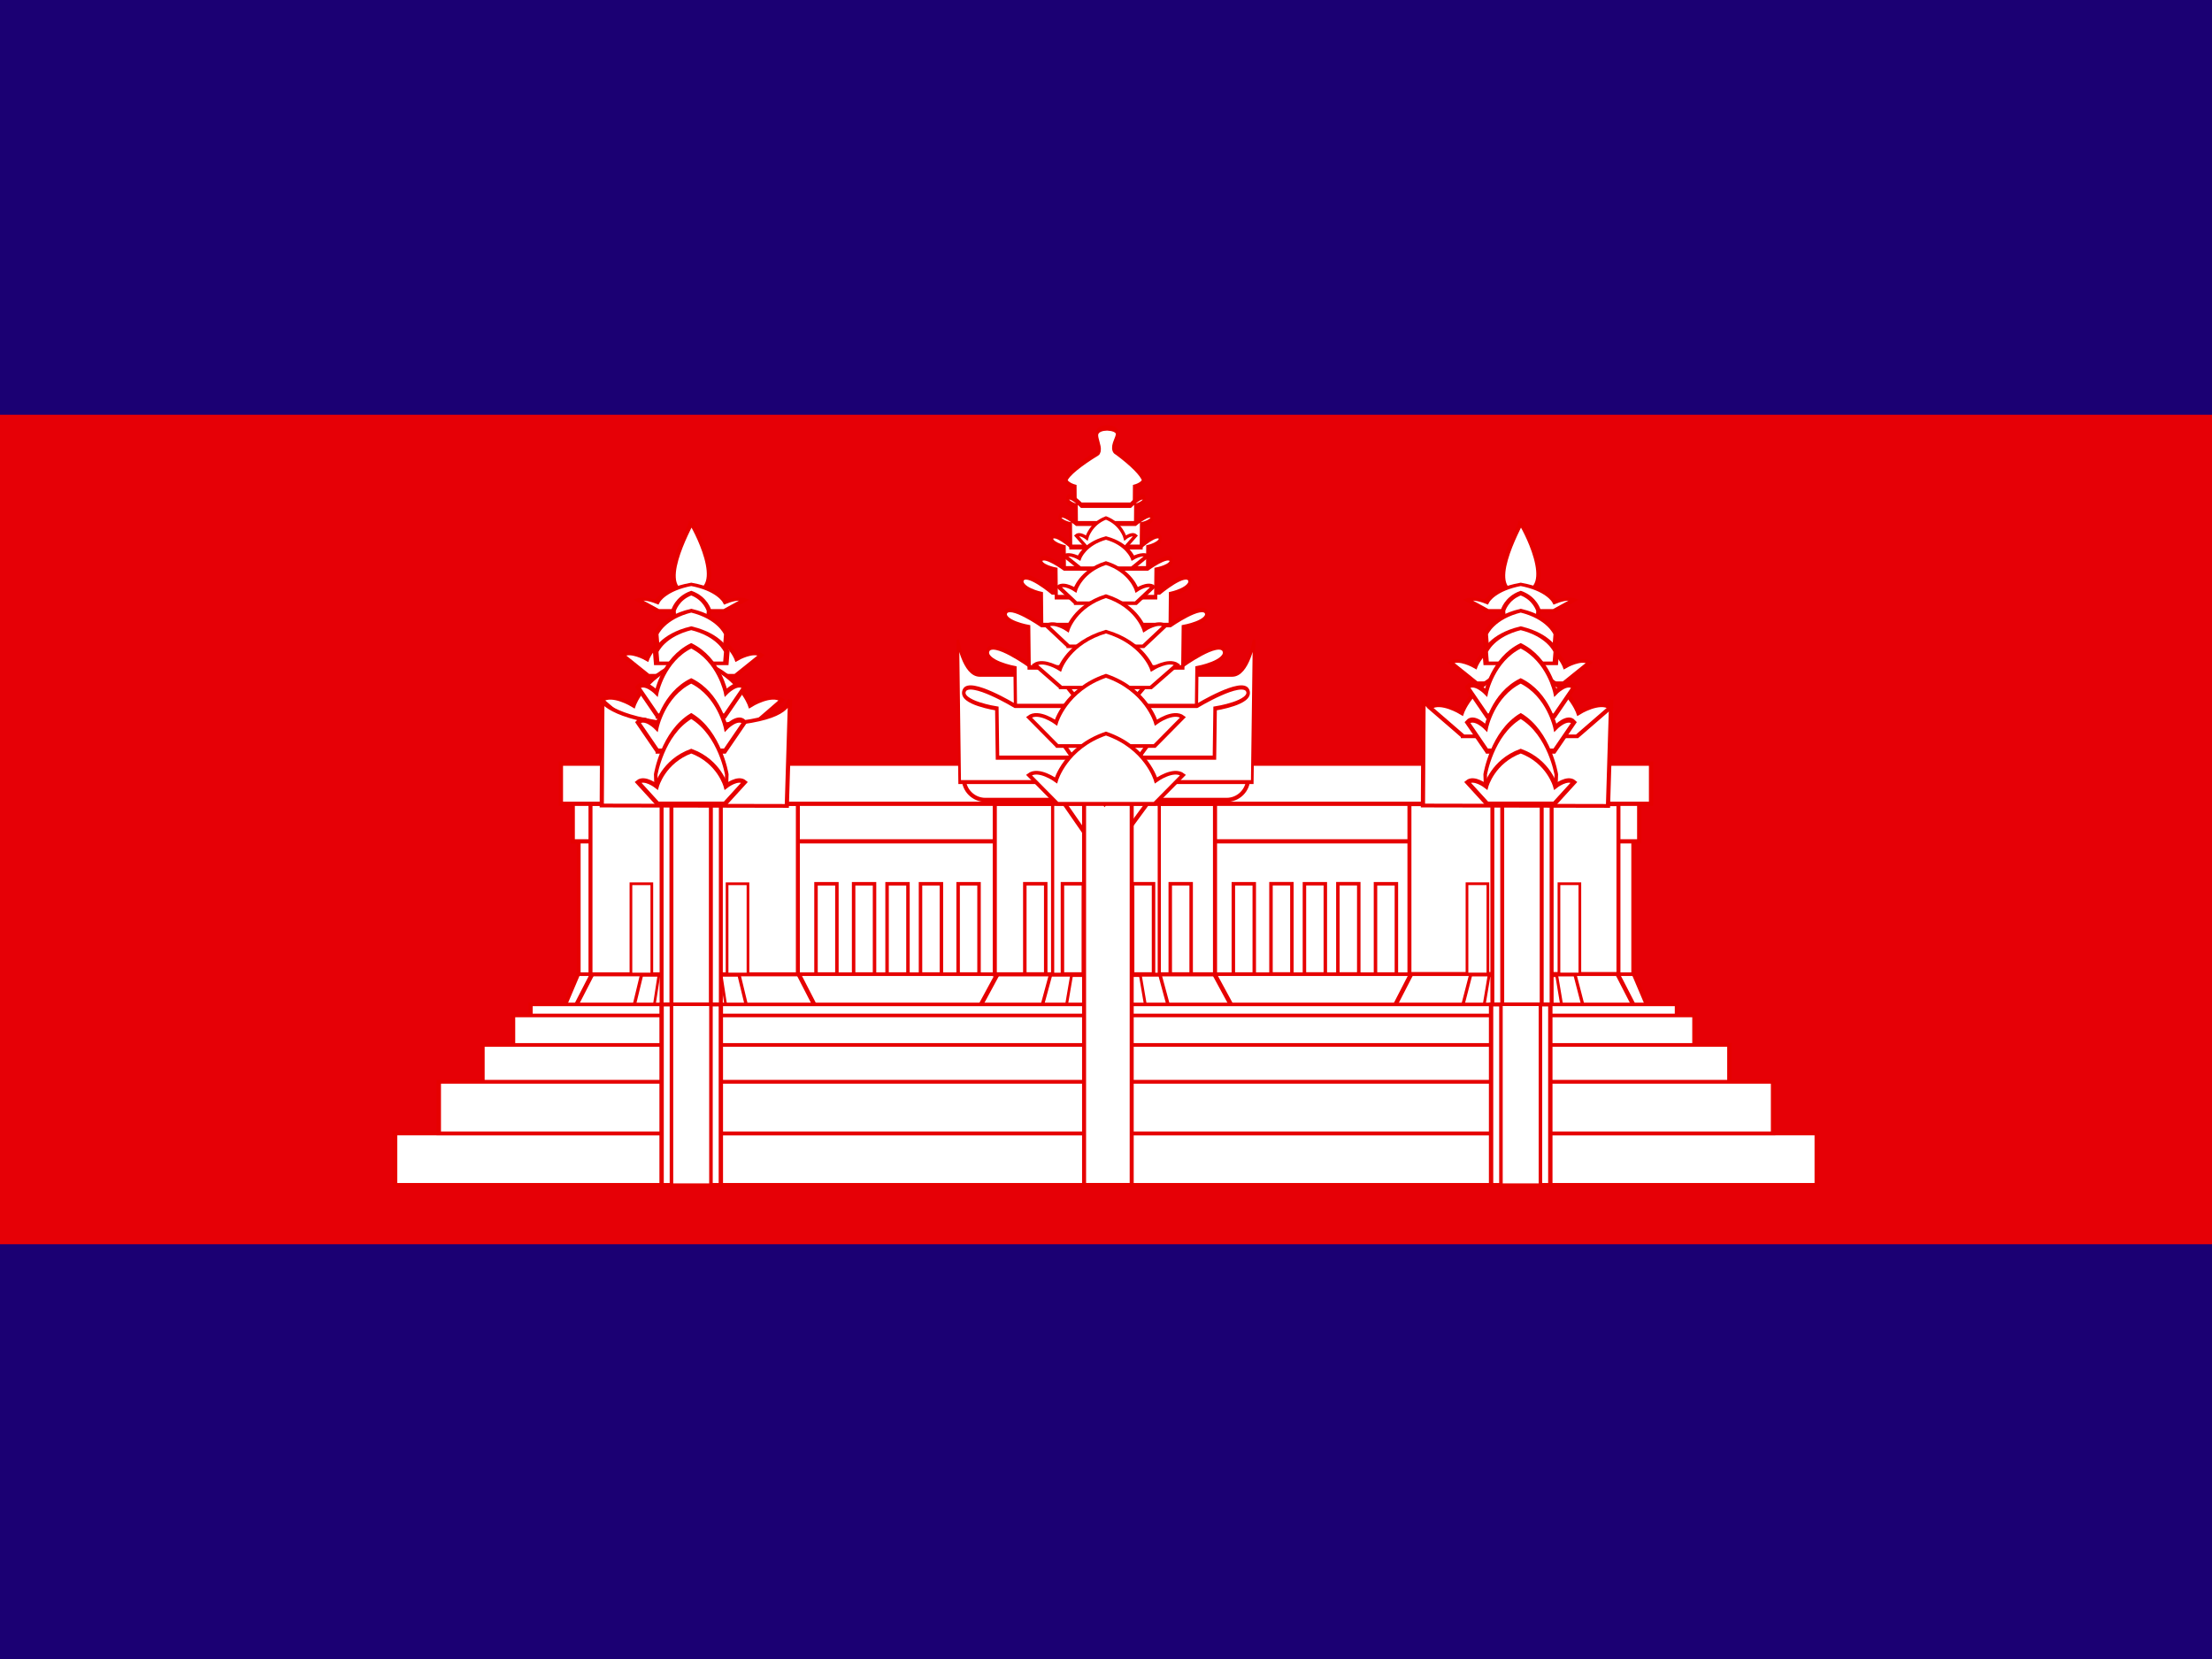
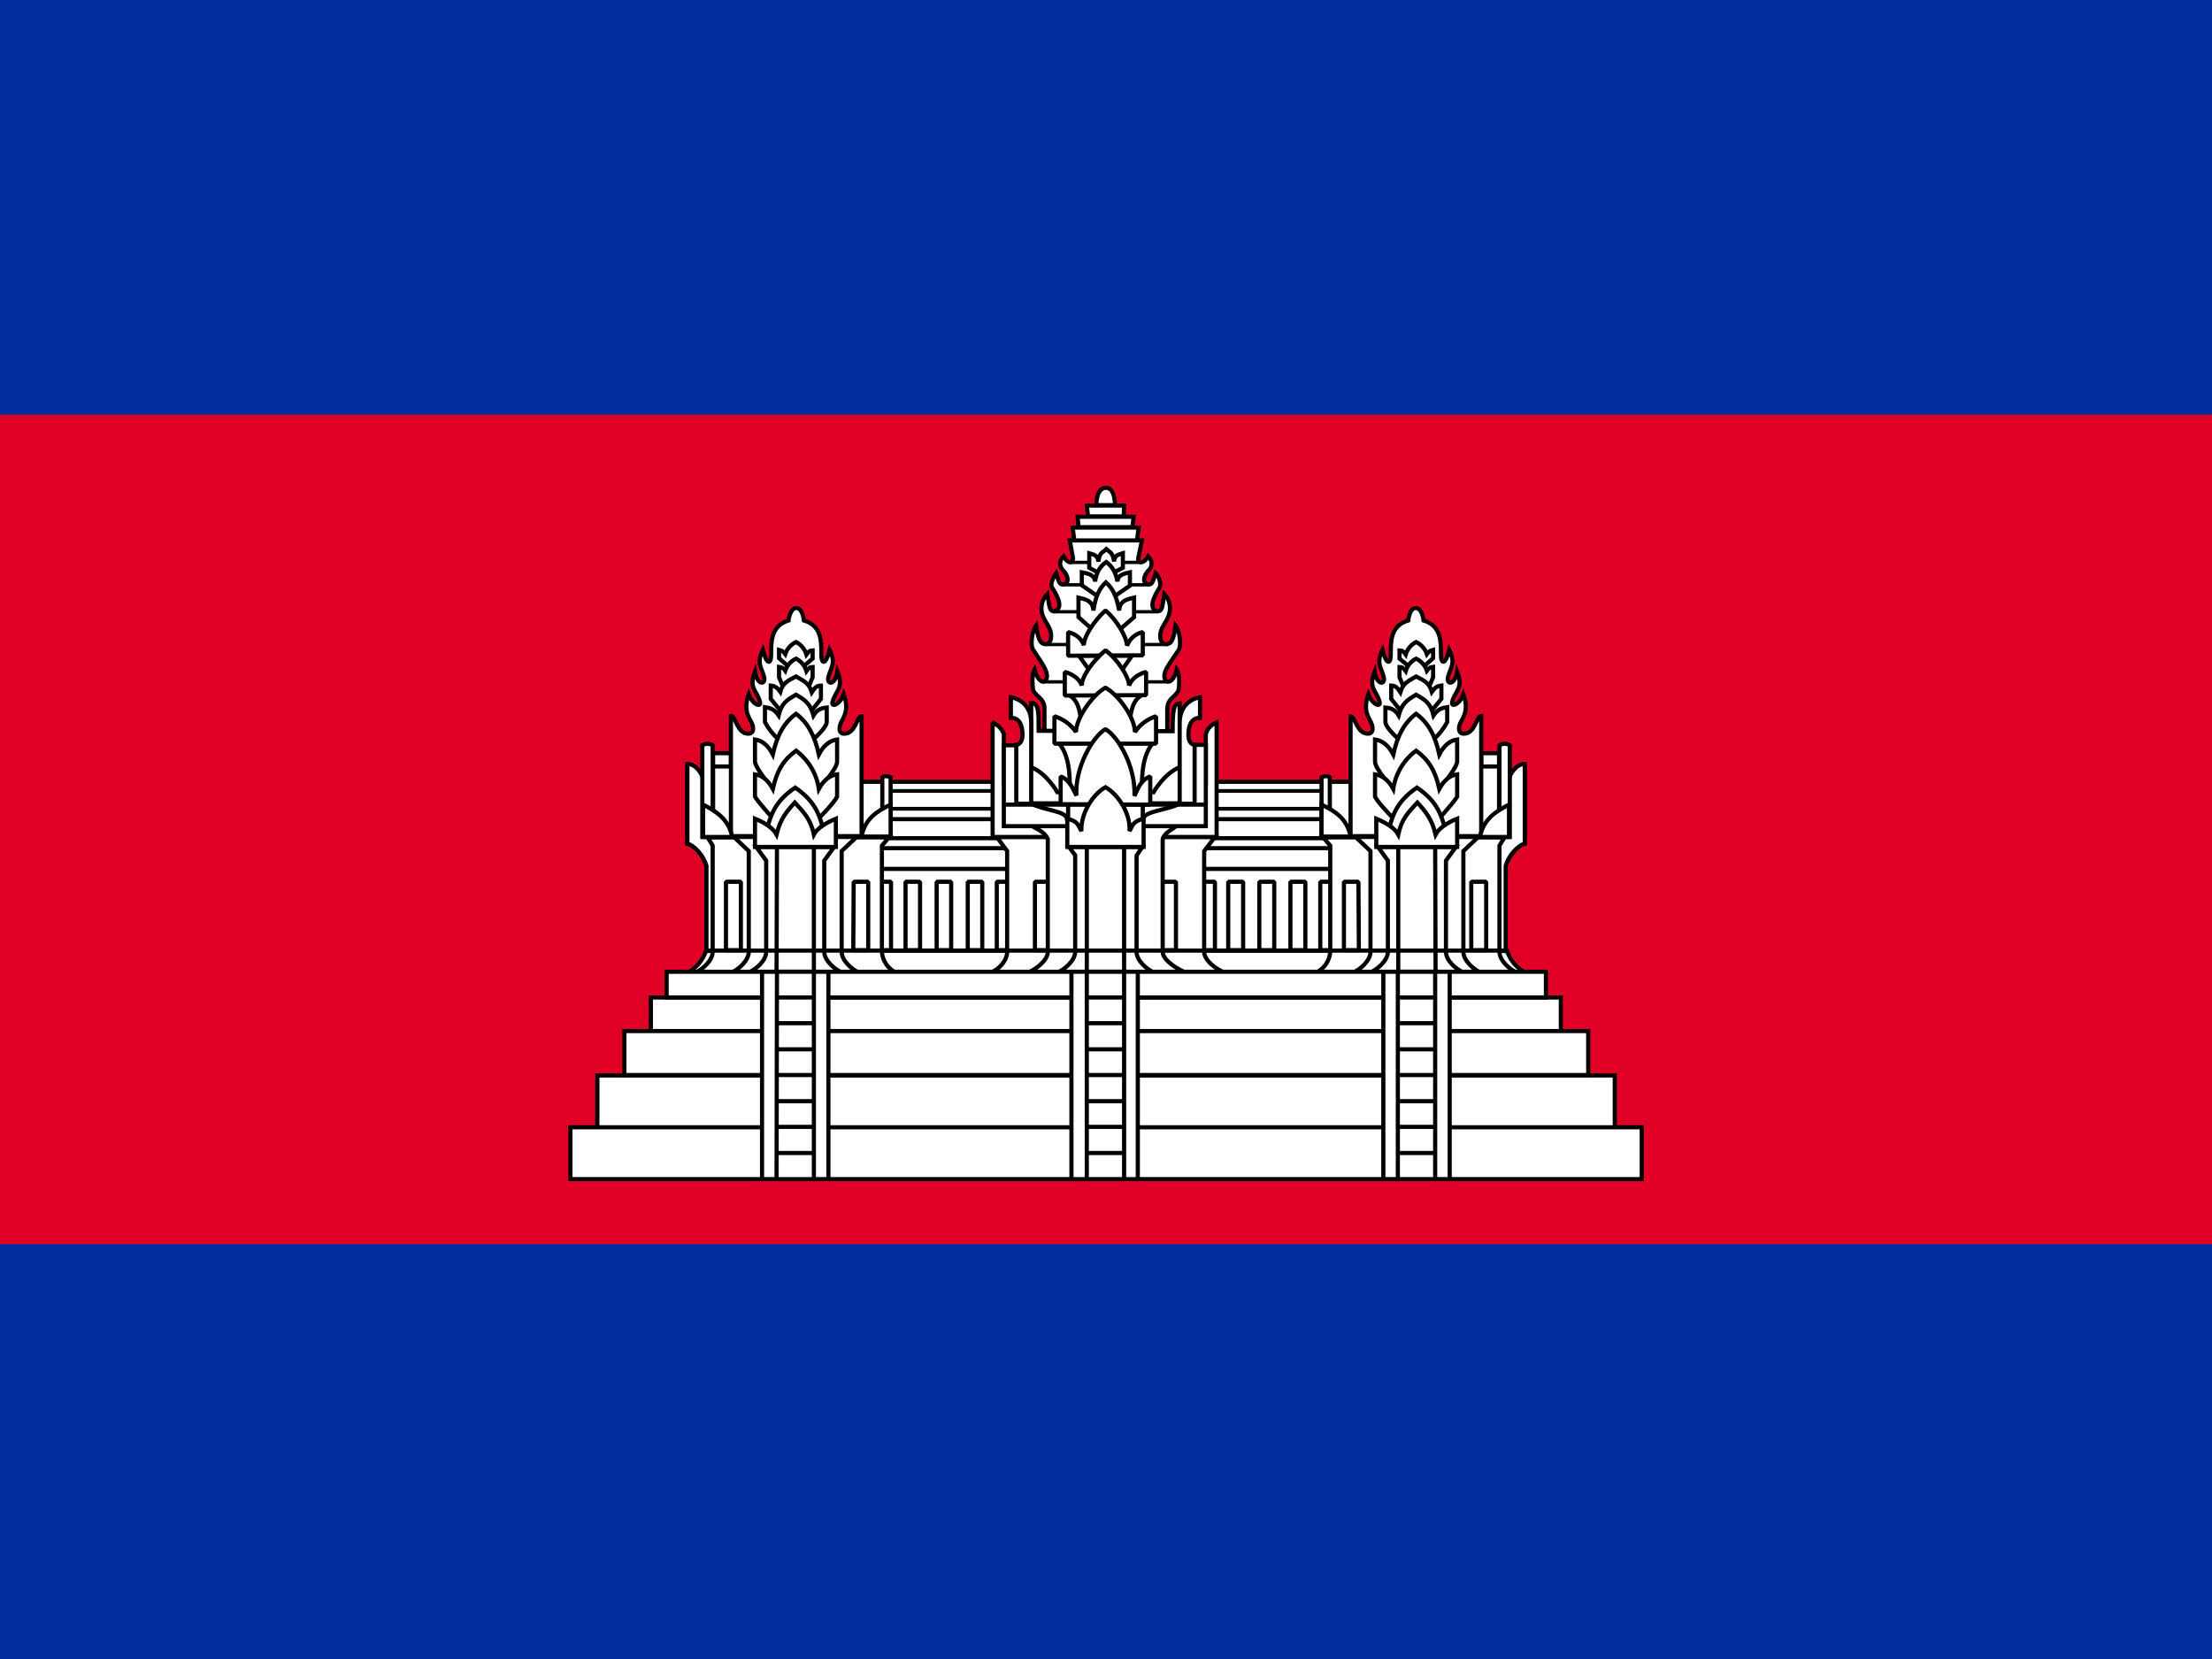
- <svg xmlns="http://www.w3.org/2000/svg" height="480" width="640" version="1">
-   <defs>
-     <clipPath id="a">
-       <path fill-opacity=".67" d="M-85.333 0h682.67v512h-682.67z" />
-     </clipPath>
-   </defs>
-   <g fill-rule="evenodd" clip-path="url(#a)" transform="translate(80) scale(.9375)">
-     <path fill="#1b0073" d="M-128 0h768v512h-768z" />
-     <path fill="#e60006" d="M-128 128h768v256h-768z" />
-     <g stroke="#e60000" fill="#fff">
-       <path stroke-width="1.208" d="M93.251 248.065h325.473v52.63H93.251z" />
-       <path d="M220 280l-5 15h320l-5-15H220z" transform="matrix(1.0514 0 0 .82556 -138.285 69.541)" stroke-width="1.25" />
-       <path d="M245 280l-5 15h60l-5-15h-50z" transform="matrix(1.27557 0 0 .82556 37.621 69.542)" stroke-width="1.123" />
-       <path d="M245 280l-5 15h60l-5-15h-50z" transform="matrix(.64243 0 0 .82556 211.19 69.542)" stroke-width="1.52" />
-       <path d="M245 280l-5 15h60l-5-15h-50z" transform="matrix(.4152 0 0 .82556 272.558 69.542)" stroke-width="2.024" />
-       <path d="M245 280l-5 15h60l-5-15h-50z" transform="matrix(1.3409 0 0 .82556 -106.058 69.541)" stroke-width="1.098" />
-       <path stroke-width="1.306" d="M91.424 247.27h329.137v12.384H91.424z" />
-       <path stroke-width="1.229" d="M349.646 248.179h64.506v52.422h-64.506z" />
-       <path stroke-width=".831" d="M395.79 272.745h6.451v27.852h-6.45zM367.408 272.745h6.45v27.852h-6.45z" />
-       <path d="M245 280l-5 15h60l-5-15h-50z" transform="matrix(.67356 0 0 .82556 73.91 69.541)" stroke-width="1.554" />
-       <path d="M245 280l-5 15h60l-5-15h-50z" transform="matrix(.42245 0 0 .82556 141.925 69.541)" stroke-width="1.956" />
-       <path stroke-width="1.264" d="M221.675 248.065h67.968v52.63h-67.968z" />
-       <path stroke-width="1.073" d="M275.83 272.74h6.45v27.853h-6.45zM230.944 272.738h6.454v27.852h-6.454z" />
-       <path stroke-width=".98" d="M239.53 235.33h32.914v65.352h-32.913z" />
-       <path stroke-width="1.073" d="M264.219 272.739h6.45v27.852h-6.45zM242.555 272.74h6.455v27.852h-6.455z" />
-       <path d="M358.18 217.13l13.471 22.98 14.264-22.98H358.18z" transform="matrix(1.0321 0 0 .87371 -128 56.123)" stroke-width="1pt" />
-       <path stroke-width="1.217" d="M375.242 248.065h18.285v65.012h-18.285z" />
-       <path stroke-width="1.216" d="M378.286 248.065h12.178v65.012h-12.178z" />
-       <g>
-         <path d="M245 280l-5 15h60l-5-15h-50z" transform="matrix(1.27568 0 0 .82556 -215.159 69.542)" stroke-width="1.123" />
-         <path d="M245 280l-5 15h60l-5-15h-50z" transform="matrix(.59975 0 0 .82556 -34.228 69.542)" stroke-width="1.637" />
-         <path d="M245 280l-5 15h60l-5-15h-50z" transform="matrix(.38267 0 0 .82556 24.297 69.542)" stroke-width="2.049" />
-         <path stroke-width="1.227" d="M96.905 248.065h63.998v52.63H96.905z" />
-         <path stroke-width=".831" d="M109.383 272.747h6.45V300.6h-6.45zM139.056 272.748h6.45V300.6h-6.45z" />
-         <path stroke-width="1.217" d="M118.847 248.065h18.286v65.012h-18.286z" />
-         <path stroke-width="1.216" d="M121.882 248.065h12.177v65.012h-12.177z" />
-       </g>
-       <path stroke-width="1.32" d="M87.77 235.68h336.445v12.383H87.77z" />
-       <g>
-         <path stroke-width="1pt" d="M187.5 328.56h406.25v17.5H187.5z" transform="matrix(1.0802 0 0 .9098 -165.977 50.86)" />
-         <path stroke-width="1.197" d="M226.25 284.81h327.5v17.5h-327.5z" transform="matrix(1.0802 0 0 .9098 -165.977 50.86)" />
-         <path stroke-width="1.215" d="M221.25 288.56h337.5v17.5h-337.5z" transform="matrix(1.0802 0 0 .9098 -165.977 50.86)" />
-         <path stroke-width="1pt" d="M187.5 328.56h406.25v17.5H187.5z" transform="matrix(1.0802 0 0 .9098 -165.977 50.86)" />
-         <path stroke-width="1.249" d="M212.5 298.56h356.25v17.5H212.5z" transform="matrix(1.0802 0 0 .9098 -165.977 50.86)" />
-         <path stroke-width="1.292" d="M200 311.06h381.25v17.5H200z" transform="matrix(1.0802 0 0 .9098 -165.977 50.86)" />
-         <g>
-           <path stroke-width="1.373" d="M287.5 283.56h18.75v62.5H287.5z" transform="matrix(.97521 0 0 .89163 -161.523 57.156)" />
-           <path stroke-width="1.121" d="M290.62 283.56h12.5v62.5h-12.5z" transform="matrix(.97521 0 0 .89163 -161.523 57.156)" />
-         </g>
-         <g>
-           <path stroke-width="1.373" d="M287.5 283.56h18.75v62.5H287.5z" transform="matrix(.97521 0 0 .89163 94.47 57.156)" />
-           <path stroke-width="1.121" d="M290.62 283.56h12.5v62.5h-12.5z" transform="matrix(.97521 0 0 .89163 94.47 57.156)" />
-         </g>
-       </g>
-       <path stroke-width="1.24" d="M249.233 248.065h14.696v117.64h-14.696z" />
-       <g>
-         <path d="M217.92 220.3l.184-36.915s3.362 7.236 29.512 8.821c24.749-.937 28.848-5.362 29.969-9.284l-1.025 37.515-58.64-.137z" transform="matrix(.97394 0 0 .87371 141.574 56.123)" stroke-width="1pt" />
-         <path d="M330.92 208.56l-18.42-20.45c6.141-5.303 17.543 3.789 17.543 3.789s6.14-23.485 32.457-33.334c26.316 9.849 32.456 33.334 32.456 33.334s11.403-9.092 17.544-3.789l-18.422 20.455h-63.157z" transform="matrix(.428 0 0 .30959 228.657 146.27)" stroke-width="3.528" />
-         <path d="M330.92 208.56l-18.42-20.45c6.141-5.303 17.543 3.789 17.543 3.789s6.14-23.485 32.457-33.334c26.316 9.849 32.456 33.334 32.456 33.334s11.403-9.092 17.544-3.789l-18.422 20.455h-63.157z" transform="matrix(.55638 0 0 .43342 182.114 136.848)" stroke-width="2.615" />
-         <g>
-           <path d="M0 280.52c.792 0 30.112 52.301 0 53.093-30.112.793 0-51.508 0-53.093z" transform="matrix(.40719 0 0 .40808 383.966 46.902)" stroke-width="3.383" />
-           <path d="M330.92 208.56l-18.42-20.45c6.141-5.303 17.543 3.789 17.543 3.789s6.14-23.485 32.457-33.334c26.316 9.849 32.456 33.334 32.456 33.334s11.403-9.092 17.544-3.789l-18.422 20.455h-63.157z" transform="matrix(.32914 0 0 .16252 264.684 154.57)" stroke-width="5.963" />
-           <path d="M330.92 208.56l-.878-16.666s6.14-23.485 32.457-33.334c26.316 9.849 32.456 33.334 32.456 33.334l-.878 16.666H330.92z" transform="matrix(.16902 0 0 .16252 322.73 157.278)" stroke-width="8.321" />
-           <path d="M330.92 208.56l-.878-16.666s6.14-23.485 32.457-33.334c26.316 9.849 32.456 33.334 32.456 33.334l-.878 16.666H330.92z" transform="matrix(.33803 0 0 .2167 261.461 154.105)" stroke-width="5.096" />
-           <path d="M330.92 208.56l-.878-16.666s6.14-23.485 32.457-33.334c26.316 9.849 32.456 33.334 32.456 33.334l-.878 16.666H330.92z" transform="matrix(.33803 0 0 .2167 261.461 159.523)" stroke-width="5.096" />
-           <path d="M330.92 208.56l-18.42-20.45c6.141-5.303 17.543 3.789 17.543 3.789s6.14-23.485 32.457-33.334c26.316 9.849 32.456 33.334 32.456 33.334s11.403-9.092 17.544-3.789l-18.422 20.455h-63.157z" transform="matrix(.3291 0 0 .4334 264.684 130.58)" stroke-width="3.651" />
-           <path d="M330.92 208.56l-18.42-20.45c6.141-5.303 17.543 3.789 17.543 3.789s6.14-23.485 32.457-33.334c26.316 9.849 32.456 33.334 32.456 33.334s11.403-9.092 17.544-3.789l-18.422 20.455h-63.157z" transform="matrix(.3291 0 0 .4334 264.684 141.415)" stroke-width="3.651" />
-           <path d="M330.92 208.56l-.878-16.666s6.14-23.485 32.457-33.334c26.316 9.849 32.456 33.334 32.456 33.334l-.878 16.666H330.92z" transform="matrix(.33803 0 0 .54176 261.461 135.069)" stroke-width="3.223" />
-           <path d="M330.92 208.56l-18.42-20.45c6.141-5.303 17.543 3.789 17.543 3.789s6.14-23.485 32.457-33.334c26.316 9.849 32.456 33.334 32.456 33.334s11.403-9.092 17.544-3.789l-18.422 20.455h-63.157z" transform="matrix(.32914 0 0 .32505 264.684 180.265)" stroke-width="4.216" />
-         </g>
-       </g>
-       <g>
-         <path d="M330.92 208.56l-18.42-20.45c6.141-5.303 17.543 3.789 17.543 3.789s6.14-23.485 32.457-33.334c26.316 9.849 32.456 33.334 32.456 33.334s11.403-9.092 17.544-3.789l-18.422 20.455h-63.157z" transform="matrix(.428 0 0 .30959 -26.964 143.958)" stroke-width="3.528" />
-         <path d="M330.92 208.56l-18.42-20.45c6.141-5.303 17.543 3.789 17.543 3.789s6.14-23.485 32.457-33.334c26.316 9.849 32.456 33.334 32.456 33.334s11.403-9.092 17.544-3.789l-18.422 20.455h-63.157z" transform="matrix(.55638 0 0 .43342 -73.507 134.534)" stroke-width="2.615" />
-         <path d="M217.92 220.3l.184-36.915s3.362 7.236 29.512 8.821c24.749-.937 28.848-5.362 29.969-9.284l-1.025 37.515-58.64-.137z" transform="matrix(.97394 0 0 .87371 -111.857 56.123)" stroke-width="1pt" />
-         <g>
-           <path d="M0 280.52c.792 0 30.112 52.301 0 53.093-30.112.793 0-51.508 0-53.093z" transform="matrix(.40719 0 0 .40808 127.97 46.902)" stroke-width="3.383" />
-           <path d="M330.92 208.56l-18.42-20.45c6.141-5.303 17.543 3.789 17.543 3.789s6.14-23.485 32.457-33.334c26.316 9.849 32.456 33.334 32.456 33.334s11.403-9.092 17.544-3.789l-18.422 20.455h-63.157z" transform="matrix(.32914 0 0 .16252 8.688 154.57)" stroke-width="5.963" />
-           <path d="M330.92 208.56l-.878-16.666s6.14-23.485 32.457-33.334c26.316 9.849 32.456 33.334 32.456 33.334l-.878 16.666H330.92z" transform="matrix(.16902 0 0 .16252 66.734 157.278)" stroke-width="8.321" />
-           <path d="M330.92 208.56l-.878-16.666s6.14-23.485 32.457-33.334c26.316 9.849 32.456 33.334 32.456 33.334l-.878 16.666H330.92z" transform="matrix(.33803 0 0 .2167 5.466 154.105)" stroke-width="5.096" />
-           <path d="M330.92 208.56l-.878-16.666s6.14-23.485 32.457-33.334c26.316 9.849 32.456 33.334 32.456 33.334l-.878 16.666H330.92z" transform="matrix(.33803 0 0 .2167 5.466 159.523)" stroke-width="5.096" />
-           <path d="M330.92 208.56l-18.42-20.45c6.141-5.303 17.543 3.789 17.543 3.789s6.14-23.485 32.457-33.334c26.316 9.849 32.456 33.334 32.456 33.334s11.403-9.092 17.544-3.789l-18.422 20.455h-63.157z" transform="matrix(.3291 0 0 .4334 8.688 130.58)" stroke-width="3.651" />
-           <path d="M330.92 208.56l-18.42-20.45c6.141-5.303 17.543 3.789 17.543 3.789s6.14-23.485 32.457-33.334c26.316 9.849 32.456 33.334 32.456 33.334s11.403-9.092 17.544-3.789l-18.422 20.455h-63.157z" transform="matrix(.3291 0 0 .4334 8.688 141.415)" stroke-width="3.651" />
-           <path d="M330.92 208.56l-.878-16.666s6.14-23.485 32.457-33.334c26.316 9.849 32.456 33.334 32.456 33.334l-.878 16.666H330.92z" transform="matrix(.33803 0 0 .54176 5.466 135.069)" stroke-width="3.223" />
-           <path d="M330.92 208.56l-18.42-20.45c6.141-5.303 17.543 3.789 17.543 3.789s6.14-23.485 32.457-33.334c26.316 9.849 32.456 33.334 32.456 33.334s11.403-9.092 17.544-3.789l-18.422 20.455h-63.157z" transform="matrix(.32914 0 0 .32505 8.688 180.265)" stroke-width="4.216" />
-         </g>
-       </g>
-       <g transform="translate(-128) scale(1.0321)">
-         <rect ry="6.449" height="12.898" width="85.039" y="226.28" x="329.53" stroke-width="1.226" />
-         <path d="M353.24-212.6l1.093-56.693s-3.28 13.906-13.123 13.906H190.29c-9.843 0-13.124-13.906-13.124-13.906l1.093 56.693h174.98z" transform="matrix(.5 0 0 .75 239.17 393.31)" stroke-width="1.579" />
-         <path d="M510.49 70.219l.41-25.609s23.557-2.998 20.288-9.332c-3.27-6.333-31.604 7.986-31.604 7.986h-113.34s-28.335-14.32-31.604-7.986c-3.269 6.334 20.288 9.332 20.288 9.332l.408 25.609h135.15z" transform="matrix(.4 0 0 .57434 194.88 174.23)" stroke-width="2.4" />
-         <path d="M510.49 70.219l.41-25.609s23.557-2.998 20.288-9.332c-3.27-6.333-31.604 7.986-31.604 7.986h-113.34s-28.335-14.32-31.604-7.986c-3.269 6.334 20.288 9.332 20.288 9.332l.408 25.609h135.15z" transform="matrix(.48 0 0 .57434 159.45 186.23)" stroke-width="2.19" />
-         <path d="M510.49 70.219l.41-25.609s23.557-2.999 20.288-9.332c-3.27-6.333-27.29-18.36-61.81-31.08-24.29-5.905 31.26-26.346-21.07-27.709-48.02.757-5.42 23.318-21.07 28.618-38.84 11.81-69.33 23.838-72.6 30.171-3.27 6.334 20.29 9.332 20.29 9.332l.408 25.61h135.15z" transform="matrix(.12985 0 0 .26106 314.17 134.08)" stroke-width="6.247" />
-         <path d="M510.49 70.219l.41-25.609s23.557-2.998 20.288-9.332c-3.27-6.333-31.604 7.986-31.604 7.986h-113.34s-28.335-14.32-31.604-7.986c-3.269 6.334 20.288 9.332 20.288 9.332l.408 25.609h135.15z" transform="matrix(.28332 0 0 .46992 246.55 156.75)" stroke-width="3.152" />
-         <path d="M510.49 70.219l.41-25.609s23.557-2.998 20.288-9.332c-3.27-6.333-31.604 7.986-31.604 7.986h-113.34s-28.335-14.32-31.604-7.986c-3.269 6.334 20.288 9.332 20.288 9.332l.408 25.609h135.15z" transform="matrix(.34 0 0 .46992 221.46 166.57)" stroke-width="2.877" />
-         <path d="M510.49 70.219l.41-25.609s23.557-2.998 20.288-9.332c-3.27-6.333-31.604 7.986-31.604 7.986h-113.34s-28.335-14.32-31.604-7.986c-3.269 6.334 20.288 9.332 20.288 9.332l.408 25.609h135.15z" transform="matrix(.18333 0 0 .31908 290.85 149.49)" stroke-width="4.755" />
-         <path d="M510.49 70.219l.41-25.609s23.557-2.998 20.288-9.332c-3.27-6.333-31.604 7.986-31.604 7.986h-113.34s-28.335-14.32-31.604-7.986c-3.269 6.334 20.288 9.332 20.288 9.332l.408 25.609h135.15z" transform="matrix(.22 0 0 .31908 274.61 156.16)" stroke-width="4.341" />
-         <path d="M510.49 70.219l.41-25.609s23.557-2.998 20.288-9.332c-3.27-6.333-31.604 7.986-31.604 7.986h-113.34s-28.335-14.32-31.604-7.986c-3.269 6.334 20.288 9.332 20.288 9.332l.408 25.609h135.15z" transform="matrix(.12985 0 0 .26106 314.53 139.78)" stroke-width="6.247" />
-         <path d="M510.49 70.219l.41-25.609s23.557-2.998 20.288-9.332c-3.27-6.333-31.604 7.986-31.604 7.986h-113.34s-28.335-14.32-31.604-7.986c-3.269 6.334 20.288 9.332 20.288 9.332l.408 25.609h135.15z" transform="matrix(.15583 0 0 .26106 303.03 145.24)" stroke-width="5.702" />
-         <g>
-           <path d="M330.92 208.56l-18.42-20.45c6.141-5.303 17.543 3.789 17.543 3.789s6.14-23.485 32.457-33.334c26.316 9.849 32.456 33.334 32.456 33.334s11.403-9.092 17.544-3.789l-18.422 20.455h-63.157z" transform="matrix(.17717 0 0 .17997 307.82 126.336)" stroke-width="5.444" />
-           <path d="M330.92 208.56l-18.42-20.45c6.141-5.303 17.543 3.789 17.543 3.789s6.14-23.485 32.457-33.334c26.316 9.849 32.456 33.334 32.456 33.334s11.403-9.092 17.544-3.789l-18.422 20.455h-63.157z" transform="matrix(.24803 0 0 .17997 282.14 132.335)" stroke-width="5.444" />
-           <path d="M330.92 208.56l-18.42-20.45c6.141-5.303 17.543 3.789 17.543 3.789s6.14-23.485 32.457-33.334c26.316 9.849 32.456 33.334 32.456 33.334s11.403-9.092 17.544-3.789l-18.422 20.455h-63.157z" transform="matrix(.28346 0 0 .23996 269.29 130.316)" stroke-width="4.41" />
-           <path d="M330.92 208.56l-18.42-20.45c6.141-5.303 17.543 3.789 17.543 3.789s6.14-23.485 32.457-33.334c26.316 9.849 32.456 33.334 32.456 33.334s11.403-9.092 17.544-3.789l-18.422 20.455h-63.157z" transform="matrix(.35433 0 0 .29995 243.6 130.697)" stroke-width="3.528" />
-           <path d="M358.18 217.13l13.471 22.98 14.264-22.98H358.18z" transform="matrix(.92308 0 0 .67386 28.619 57.554)" stroke-width="1.458" />
-           <path d="M330.92 208.56l-18.42-20.45c6.141-5.303 17.543 3.789 17.543 3.789s6.14-23.485 32.457-33.334c26.316 9.849 32.456 33.334 32.456 33.334s11.403-9.092 17.544-3.789l-18.422 20.455h-63.157z" transform="matrix(.4252 0 0 .33427 217.91 135.867)" stroke-width="3.051" />
-           <path d="M358.18 217.13l13.471 22.98 14.264-22.98H358.18z" transform="matrix(1 0 0 .84654 0 37.089)" stroke-width="1.25" />
-           <path d="M330.92 208.56l-18.42-20.45c6.141-5.303 17.543 3.789 17.543 3.789s6.14-23.485 32.457-33.334c26.316 9.849 32.456 33.334 32.456 33.334s11.403-9.092 17.544-3.789l-18.422 20.455h-63.157z" transform="matrix(.46063 0 0 .41993 205.07 135.488)" stroke-width="2.615" />
-           <path d="M330.92 208.56l-18.42-20.45c6.141-5.303 17.543 3.789 17.543 3.789s6.14-23.485 32.457-33.334c26.316 9.849 32.456 33.334 32.456 33.334s11.403-9.092 17.544-3.789l-18.422 20.455h-63.157z" transform="matrix(.46063 0 0 .41993 205.07 152.762)" stroke-width="2.615" />
-         </g>
-       </g>
-       <g stroke-width="1.04">
-         <path d="M166.5 272.743h6.45v27.852h-6.45zM188.432 272.74h6.45v27.853h-6.45zM178.11 272.74h6.451v27.852h-6.45zM295.305 272.742h6.451v27.852h-6.45zM339.17 272.74h6.45v27.852h-6.45zM317.238 272.739h6.45v27.852h-6.45zM306.917 272.738h6.45v27.852h-6.45zM327.559 272.738h6.45v27.852h-6.45zM210.364 272.742h6.45v27.852h-6.45zM198.753 272.74h6.45v27.852h-6.45z" stroke-width="1.073" />
-       </g>
+ <svg xmlns="http://www.w3.org/2000/svg" xmlns:xlink="http://www.w3.org/1999/xlink" id="flag-icons-kh" viewBox="0 0 640 480">
+   <path fill="#032ea1" d="M0 0h640v480H0z" />
+   <path fill="#e00025" d="M0 120h640v240H0z" />
+   <g fill="#fff" stroke="#000" transform="matrix(1.2 0 0 1.2 85.6 -522)">
+     <g stroke-linejoin="bevel">
+       <path d="M139 623.5h113.8v43.8H139z" />
+       <path d="M247 647.6h3.5v16.5H247zm-108-8.1h113.8v5H139zm0-7h113.8v4.6H139z" />
+       <path stroke-width=".9" d="M139 625.7h113.8v4.3H139z" />
+       <path d="M169 647.6h3.6v16.5H169zm49 0h3.6v16.5H218zm-78 0h3.5v16.5H140zm7 0h3.5v16.5H147zm7.5 0h3.5v16.5h-3.5zm7.5 0h3.5v16.5H162zm62.8 0h3.6v16.5h-3.6zm7.5 0h3.6v16.5h-3.6zm7.5 0h3.6v16.5h-3.6z" />
+       <path stroke-linejoin="miter" d="M94.5 669.5a9.3 9.3 0 0 0 4.4-5.3H292a9.3 9.3 0 0 0 4.4 5.3z" />
    </g>
+     <path d="M193 556.8s-.1-4.1 2.3-4.2c2.3 0 2.2 4.2 2.2 4.2zm-12.5 54.5v-5.5c0-2.8-2.8-3-2.8-5 0 0-.4-3 .4-4.4 1.1 4 3 3.3 3 1.6 0-1.4-1-2.8-3.3-6.3-.8-1.1-.3-4.6.7-5.9.4 3 .9 4.5 2.2 4.5.8 0 1.4-.5 1.4-2 0-2-1.3-3-2-4.8a5 5 0 0 1 1.1-5.3c.5 3 .4 4.2 1.7 4.2 2.7-.9 0-4.8-.6-5.8-.6-1.1 1-3.4 1-3.4.8 2.7 1 2.9 2 2.6 1.2-.3 1-2-.4-3.4-.9-1-.8-2.3.2-3.3 1 1.9 2.2 1.8 2.3.6l-.8-4.4H204l-.9 4.3c-.2 1.2 1.4 1.5 2.4-.5 1 1 1.1 2.4.2 3.3-1.4 1.4-1.6 3.1-.4 3.4 1 .3 1.2 0 2-2.6 0 0 1.5 1.5 1 3.4-.6 1-3.3 5-.6 5.8 1.3 0 1.2-1.2 1.7-4.2a5 5 0 0 1 1 5.3c-.6 1.8-2 2.8-2 4.8 0 1.5.7 2 1.5 2 1.3 0 1.8-1.4 2.2-4.5 1 1.3 1.5 4.8.7 6-2.3 3.4-3.4 4.8-3.4 6.2 0 1.7 2 2.4 3-1.6.9 1.4.5 4.4.5 4.4 0 2-2.7 2.2-2.8 5v5.5zm7.2-46-.4-3.1h15.9l-.4 3.1zm1-3.2-.2-2.5H202l-.3 2.5zm2.3-2.6-.3-2.6h9l-.1 2.6zm33 110c-2-.7-5-2.9-5-5v-24.3l2.6-3.4H169l2.5 3.4v24.3c0 2.1-2 4.3-4 5z" />
+     <path stroke-linejoin="bevel" d="M178.2 647.6h3.6v16.5h-3.6zm30.4 0h3.6v16.5h-3.6z" />
+     <path d="M168 609.2v27.6h54v-27.6a4.2 4.2 0 0 0-2.6 2.8v11.8h-48.7V612s-.6-2-2.8-2.8z" />
+     <path d="M214.6 669.5c-1.8-.7-5.6-2.9-5.6-5v-27.2c.4-1.5 2.4-2.4 3.7-3.4H177c1.7 1 3.6 1.7 4.3 3.4v27.2c0 2.1-3 4.3-4.8 5z" />
+     <path d="M219.4 634.2v-19.6h-4.9v-1.9h-38.8v2h-5v19.5zM207 669.5c-1.8-.7-4.3-2.9-4.3-5v-23.2l1.4-2.1h-17.7l1.5 2v23.3c0 2.1-2.6 4.3-4.3 5z" />
+     <path d="M190.7 639.2h9v30.3h-9z" />
+     <path stroke-linejoin="bevel" d="M204.4 632.5c0-2 5.8-2.1 8.8-3.8h-36c3 1.7 8.7 1.8 8.7 3.8l1.2 3.9 15 .6z" />
+     <path d="M211.4 611.3c0-4.9.2-6.7 1.7-6.7V620c-3.7 1.4-6.3 6-6.3 6h-23.2s-2.6-4.6-6.3-6v-15.5c1.8 0 1.8 2 1.8 6.7zm1.7-2c0-5.6 4.9-6.2 4.9-6.2v5c-1.9-.1-2.8 1.6-2.8 4 0 2.5 1.5 2.5 1.5 2.5v14.2h-3.6z" />
+     <path d="M177.3 609.3c0-5.6-4.9-6.2-4.9-6.2v5c1.9-.1 2.8 1.6 2.8 4 0 2.5-1.5 2.5-1.5 2.5v14.2h3.6z" />
+     <g fill="none" stroke-width=".8">
+       <path d="M186.8 570.6H204m-19.2 5.4h21m-23 6.5h24.9m-27 7.9h29.5m-30.2 9h30.4" />
+       <path stroke-width="1" d="M170.8 629h48.6m-33.2 0h18v6.6h-18z" />
+     </g>
+     <path d="M184 614.2c3 3.6 2.6 9.7 2.6 13.3H204c0-3.6-.4-9.7 2.6-13.3zm9.7-41-2.4-1.3v-3.5c1 .3 2 .4 2.2 2 .3-2.3 1-2.1 1.9-3 1 .9 1.5.7 1.9 3 0-1.6 1.2-1.7 2.1-2v3.5l-2.3 1.2z" />
+     <path d="m193.5 578.9-4-2.8V573c1.5.3 3 .5 3.2 2.2.4-2.5 1.3-3.7 2.7-4.7 1.3 1 2.2 2.2 2.7 4.7.1-1.7 1.7-1.9 3-2.2v3.2l-3.9 2.7z" />
+     <path d="m193.2 587.8-4.5-4v-4.7c1.6.4 3.4.6 3.6 3.1.5-3.5 1.5-5.4 3-6.8 1.6 1.4 2.6 3.3 3.2 6.8.2-2.5 2-2.7 3.6-3.1v4.7l-4.6 4zm8.4 5.3-4 5.7h-4.7l-4.1-5.7zm-15.2 9.5c2 1.1 2.8 3.4 3 7.6H201c.2-4.2 1-6.5 3-7.6z" />
+     <path stroke-linejoin="bevel" d="M204.2 593v-5.6a5.2 5.2 0 0 0-3.8 3.3c0-2-2.5-6.3-5.2-8.5-2.7 2.4-5.3 6.4-5.2 8.4-.5-1.5-1.8-2.7-3.8-3.2v5.7z" />
+     <path stroke-linejoin="bevel" d="M205 602.6V597c-2.1.6-3.5 1.7-4.1 3.3 0-2-2.7-6.3-5.7-8.5-3 2.5-5.8 6.4-5.7 8.5-.5-1.5-2-2.7-4.1-3.3v5.7z" />
+     <path stroke-linejoin="bevel" d="M207.4 614.3v-6.6a9.6 9.6 0 0 0-5.1 3.8c0-3.5-4-9-7.1-10.7-3.2 1.8-7.1 7.4-7.1 10.7a9.7 9.7 0 0 0-5.2-3.8v6.6z" />
+     <path stroke-linejoin="bevel" d="M206 629v-6.8c-2.4.9-3 3.1-3.8 4.7.3-6.9-3.8-14.2-7-16.1-3.2 1.9-7.4 9.4-7 16-.8-1.4-1.5-3.7-3.8-4.6v6.7z" />
+     <path d="M204.4 639.2v-6.8c-2.5.6-2.6 1.5-3.4 3 .3-4.1-2.6-8.8-5.8-10.6-3.2 1.8-6 6.5-5.8 10.6-.8-1.5-.9-2.4-3.4-3v6.8z" />
+     <g id="a">
+       <path d="M99 664.2v-20.4c-.7-2.6-3-5-4.6-5.4v-18l3.7 2 4.3 18.9v23z" />
+       <path d="M99 664.3v-20.5c-.7-2.6-3-5-4.6-5.4v-19.2c2.5 0 3.7 3.2 3.7 3.2l4.3 18.9v22.9z" />
+       <path d="M96.3 669.5c1.7-.7 4.2-2.9 4.2-5v-25.6l-1.2-2H143l-1.7 2v25.6a6 6 0 0 0 3.4 5z" />
+       <path d="M135.8 669.5c-1.7-.7-4.2-2.9-4.2-5v-24.3l3.6-3.4h-29.6l3.6 3.4v24.3c0 2.1-2.5 4.3-4.2 5z" />
+       <path d="M131.7 669.5c-1.7-.7-4.3-2.9-4.3-5v-22l2.4-3.3H111l2.4 3.3v22c0 2.1-2.5 4.3-4.3 5z" />
+       <path d="M116 639.2h8.9v30.4h-9z" />
+       <path stroke-linejoin="bevel" d="M103.7 647.6h3.6v16.5h-3.6zm30.8 0h3.5v16.5h-3.6zm-33.9-27.8h4.4v17h-4.4zm0-3.2h4.3v3.2h-4.3zm35.6 6.9h6.1v13h-6.1z" />
+       <path d="M104.9 636.6v-29c1.2 0 1.4 4.3 4.2 4.3 1.5 0 1.4-1.8.5-3.2-.7-1.3-1.6-3-.4-6.3.9 2.5 3.1 3.3 2.7 1.8-.7-2.7-2.8-3.2-1.2-7.3.5 3.4 2.7 3.3 2.2 1.3-.6-2.3-1.9-3.3-.3-6.5.9 3.7 2 3.5 2 1.2 0-3.4 0-7 4.2-8.3 0 0 .3-3 1.9-3 1.5 0 1.8 3 1.8 3 4.3 1.3 4.2 5 4.2 8.3 0 2.3 1.1 2.5 2-1.2 1.6 3.2.3 4.2-.3 6.5-.5 2 1.7 2.1 2.2-1.3 1.6 4.1-.5 4.6-1.2 7.3-.4 1.5 1.8.7 2.7-1.8 1.2 3.3.3 5-.4 6.3-.8 1.4-1 3.2.5 3.2 2.8 0 3-4.2 4.2-4.2v28.9zM98 614.7v22.1h2.5v-22.1c-.9-.5-1.7-.5-2.5 0z" />
+       <path d="M98.2 629c3.1 1.6 6.2 3.5 7 7.8h-7zm43.2-6.6v14.4h2v-14.4c-.6-.3-1.5-.4-2 0z" />
+       <path d="M143.4 629c-3.1 1.5-6.2 3.3-7 7.7h7zm-20.6-33.7 1.8-1.5v-2c-.6 0-1 .3-1.5 1a5 5 0 0 0-2.5-3 5 5 0 0 0-2.6 2.9c-.5-.7-.8-.8-1.5-1v2l1.8 1.6z" />
+       <path d="m123.8 600.2.8-1.9v-2.5c-.6 0-1 .3-1.5 1a5 5 0 0 0-2.5-3 5 5 0 0 0-2.6 2.9c-.5-.7-.8-.8-1.5-.9v2.5l.8 1.9z" />
+       <path d="m124 606.8 2.6-3.3v-3.2c-1 0-1.5.5-2.2 1.6-.7-2.3-2-2.7-3.8-3.8-1.9 1-3.2 1.5-3.8 3.7-.8-1.1-1.3-1.4-2.3-1.5v3.2l2.7 3.3z" />
+       <path d="M124.7 613.3s3.2-2.7 3.3-4.2v-3.5c-1.2.1-2.3.4-3.2 1.9-.8-2.9-2-3.7-4.2-5-2.3 1.3-3.5 2.1-4.2 5-1-1.5-2-1.8-3.3-2v3.6a15 15 0 0 0 3.3 4.2z" />
+       <path d="M126 625.3s4.4-4.7 4.5-6.6v-5.4c-1.6.2-3.2 1.3-4.4 3.6-1-4.5-2.6-7.6-5.5-9.8-3 2.2-4.6 5.3-5.6 9.8-1.2-2.3-2.7-3.4-4.3-3.6v5.4c.3 1.9 4.4 6.6 4.4 6.6z" />
+       <path d="M126 632.4s3.7-3.7 4.5-5.3v-5.4c-1.6.2-3.2 1.3-4.4 3.5a14 14 0 0 0-5.5-9.2c-3 2.2-4.6 4.7-5.6 9.2-1.2-2.2-2.7-3.3-4.3-3.5v5.4c1 1.6 4.4 5.3 4.4 5.3z" />
+       <path d="M127.5 636.6c-1-4.7-2-8.2-7.1-11.7-5.2 3.5-6.1 7-7.2 11.7z" />
+       <path d="M130.2 639.2v-6.8c-2.4 1-4.5 2.3-5.3 3.8-.8-3.8-2.5-5.4-4.6-7.7-2.1 2.3-3.5 4-4.4 7.7-.8-1.5-2.9-2.9-5.2-3.8v6.8z" />
+     </g>
+     <use xlink:href="#a" width="100%" height="100%" transform="matrix(-1 0 0 1 390.7 0)" />
+     <path d="M72.7 694.3H318v12.5H72.7zm-6.5 12.5h258.3v12.5H66.2zm19.4-31.3H305v8.1H85.6z" />
+     <path d="M79.2 683.6h232.4v10.6H79.2zm10.2-14.3h212v6.2h-212z" />
+     <path d="M112.4 669.3h16v50h-16z" />
+     <path d="M116 669.3h8.9v50h-9zm71 0h16v50h-16z" />
+     <path d="M190.7 669.3h9v50h-9zm71.5 0h16v50h-16z" />
+     <path d="M265.7 669.3h9v50h-9z" />
+     <path fill="none" d="M99 664.2h193M115.8 713h9.2m-9.2-6.3h9.2m-9.2-6.2h9.2m-9.2-6.3h9.2m-9.2-6.2h9.2m-9.2-6.3h9.2m-9.2-6.2h9.2m65.8 37.5h8.6m-8.6-6.3h8.6m-8.6-6.2h8.6m-8.6-6.3h8.6m-8.6-6.2h8.6m-8.6-6.3h8.6m-8.6-6.2h8.6m66.2 37.5h9.2m-9.2-6.3h9.2m-9.2-6.2h9.2m-9.2-6.3h9.2m-9.2-6.2h9.2m-9.2-6.3h9.2m-9.2-6.2h9.2" />
  </g>
</svg>
